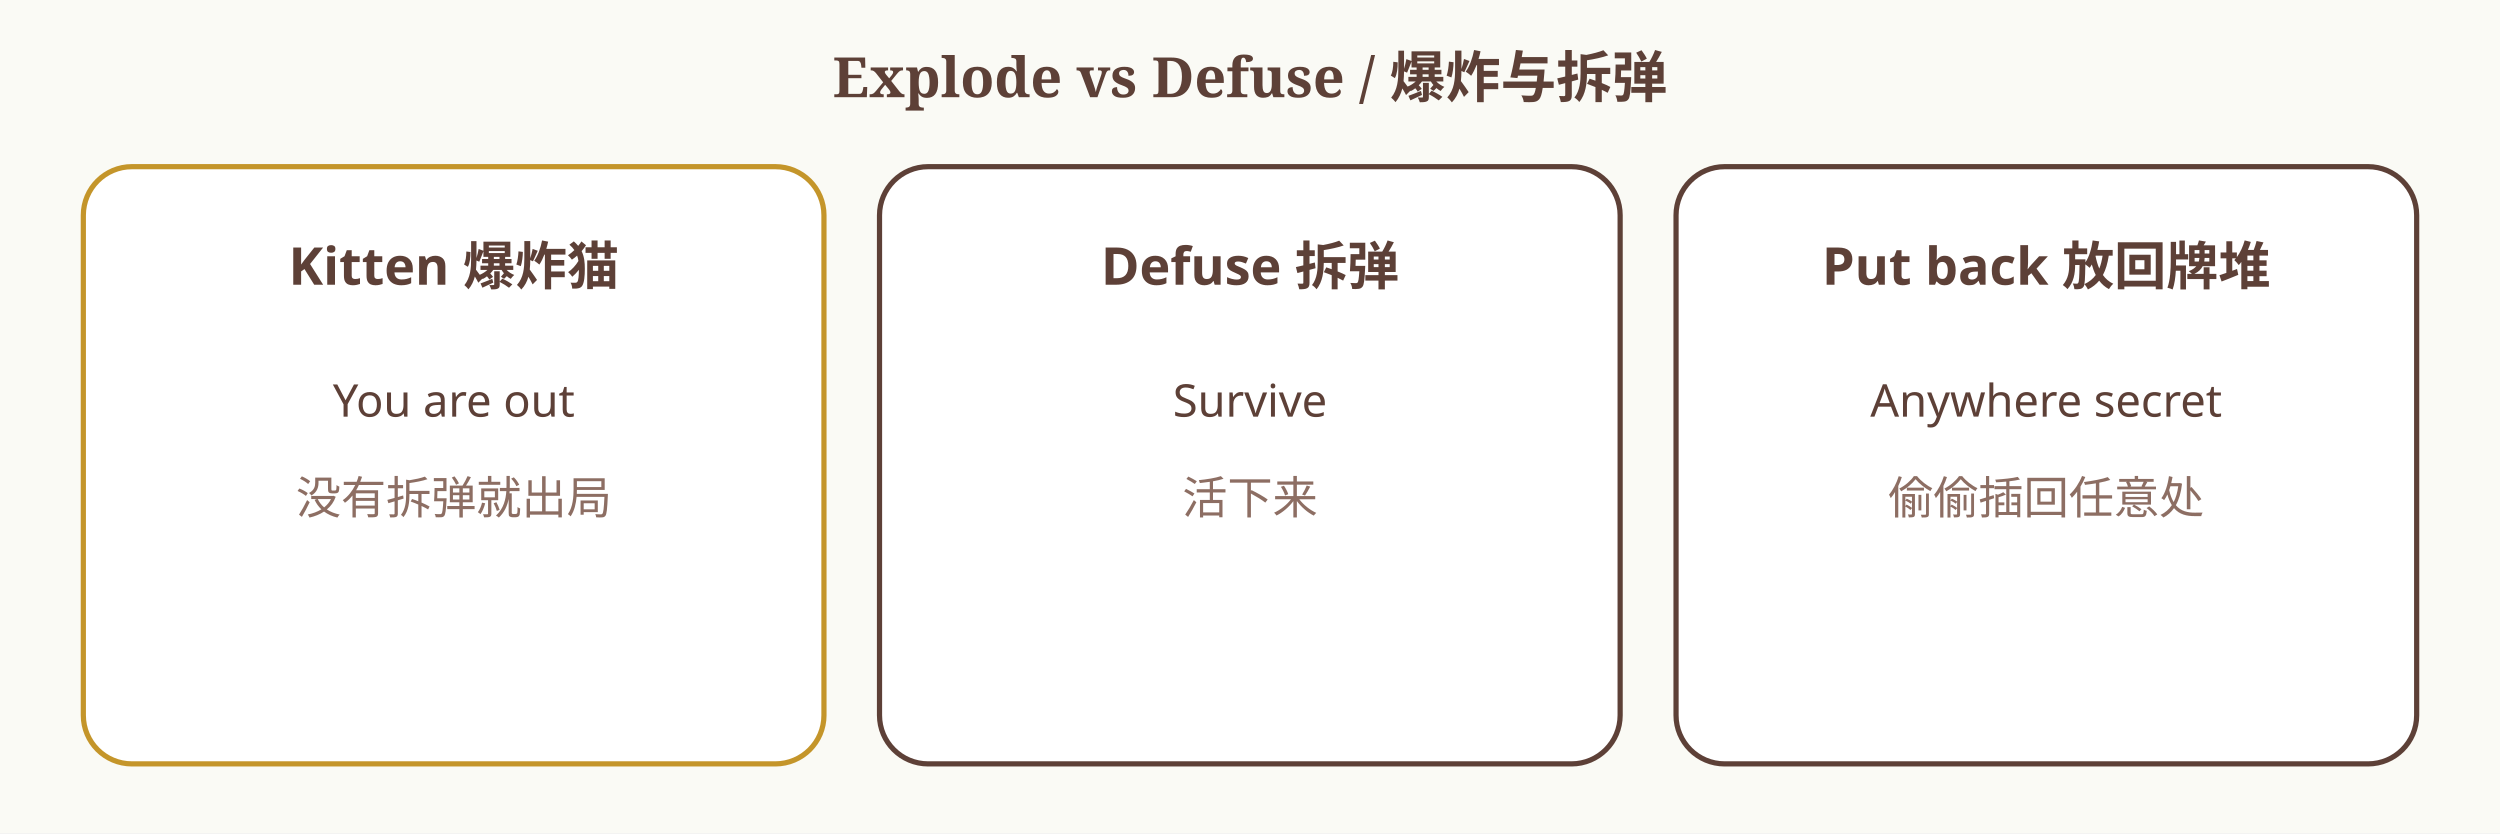
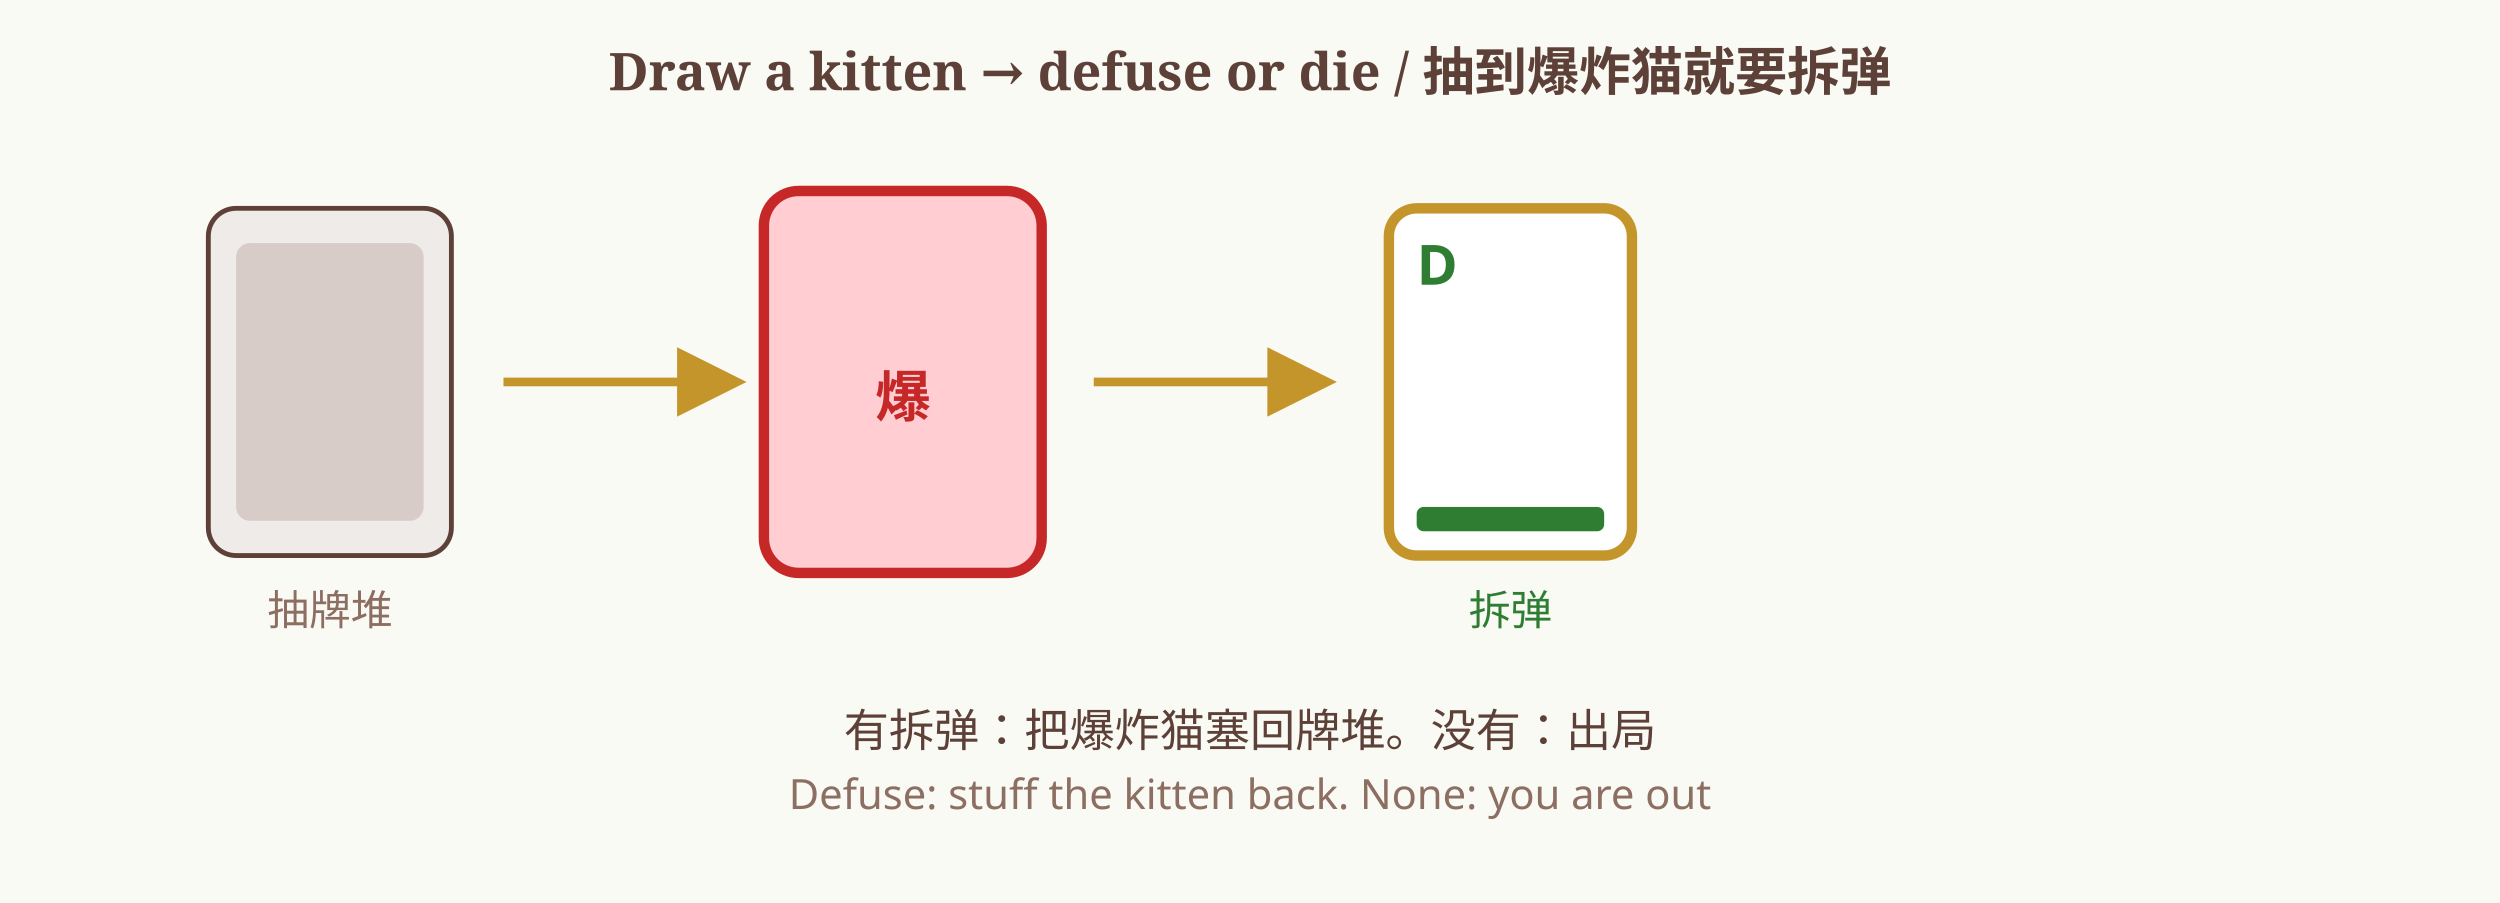
- <svg xmlns="http://www.w3.org/2000/svg" viewBox="0 0 720 240" role="img">
-   <rect width="720" height="240" fill="#FAFAF5" />
-   <text x="360" y="28" text-anchor="middle" font-family="Georgia, serif" font-size="16" fill="#5D4037" font-weight="700">Explode vs Defuse / 爆炸与拆弹</text>
-   <g font-family="'PingFang SC', 'Hiragino Sans GB', 'Microsoft YaHei', sans-serif" font-size="13" text-anchor="middle">
-     <rect x="24.0" y="48" width="213.3" height="172" rx="14" fill="#fff" stroke="#C4952A" stroke-width="1.5" />
-     <text x="130.7" y="82" fill="#5D4037" font-weight="700" font-size="15">Kitten 爆炸猫</text>
-     <text x="130.7" y="120" fill="#5D4037">You are out</text>
-     <text x="130.7" y="148" fill="#8D6E63">没有拆弹就出局</text>
-     <rect x="253.3" y="48" width="213.3" height="172" rx="14" fill="#fff" stroke="#5D4037" stroke-width="1.5" />
-     <text x="360.0" y="82" fill="#5D4037" font-weight="700" font-size="15">Defuse 拆弹</text>
-     <text x="360.0" y="120" fill="#5D4037">Survive</text>
-     <text x="360.0" y="148" fill="#8D6E63">活下来</text>
-     <rect x="482.7" y="48" width="213.3" height="172" rx="14" fill="#fff" stroke="#5D4037" stroke-width="1.5" />
-     <text x="589.3" y="82" fill="#5D4037" font-weight="700" font-size="15">Put back 放回牌堆</text>
-     <text x="589.3" y="120" fill="#5D4037">Anywhere secret</text>
-     <text x="589.3" y="148" fill="#8D6E63">偷偷插回任意处</text>
+ <svg xmlns="http://www.w3.org/2000/svg" viewBox="0 0 720 260" role="img">
+   <rect width="720" height="260" fill="#FAFAF5" />
+   <text x="360" y="26" text-anchor="middle" font-family="Georgia, serif" font-size="15" fill="#5D4037" font-weight="700">Draw a kitten → defuse or die / 抽到爆炸猫就要拆弹</text>
+   <defs>
+     <marker id="arr" markerWidth="8" markerHeight="8" refX="6" refY="4" orient="auto">
+       <path d="M0 0l8 4-8 4z" fill="#C4952A" />
+     </marker>
+   </defs>
+   <rect x="60" y="60" width="70" height="100" rx="8" fill="#EFEBE9" stroke="#5D4037" stroke-width="1.4" />
+   <rect x="68" y="70" width="54" height="80" rx="4" fill="#D7CCC8" />
+   <text x="95" y="180" text-anchor="middle" font-family="'PingFang SC', 'Hiragino Sans GB', 'Microsoft YaHei', sans-serif" font-size="12" fill="#8D6E63">抽牌堆</text>
+   <path d="M145 110 L210 110" stroke="#C4952A" stroke-width="2.5" marker-end="url(#arr)" />
+   <rect x="220" y="55" width="80" height="110" rx="10" fill="#FFCDD2" stroke="#C62828" stroke-width="3" />
+   <text x="260" y="120" text-anchor="middle" font-family="'PingFang SC', 'Hiragino Sans GB', 'Microsoft YaHei', sans-serif" font-size="16" fill="#C62828" font-weight="700">爆</text>
+   <path d="M315 110 L380 110" stroke="#C4952A" stroke-width="2.5" marker-end="url(#arr)" />
+   <g>
+     <rect x="400" y="60" width="70" height="100" rx="8" fill="#fff" stroke="#C4952A" stroke-width="3" />
+     <text x="408" y="82" font-family="'PingFang SC', 'Hiragino Sans GB', 'Microsoft YaHei', sans-serif" font-size="16" font-weight="700" fill="#2E7D32">D</text>
+     <rect x="408" y="146" width="54" height="7" rx="2" fill="#2E7D32" />
  </g>
+   <text x="435" y="180" text-anchor="middle" font-family="'PingFang SC', 'Hiragino Sans GB', 'Microsoft YaHei', sans-serif" font-size="12" fill="#2E7D32">拆弹</text>
+   <text x="360" y="215" text-anchor="middle" font-family="'PingFang SC', 'Hiragino Sans GB', 'Microsoft YaHei', sans-serif" font-size="13" fill="#5D4037">有拆弹：把爆炸猫塞回牌堆。没有：出局</text>
+   <text x="360" y="233" text-anchor="middle" font-family="'PingFang SC', 'Hiragino Sans GB', 'Microsoft YaHei', sans-serif" font-size="12" fill="#8D6E63">Defuse: stuff the kitten back. None: you are out</text>
</svg>
